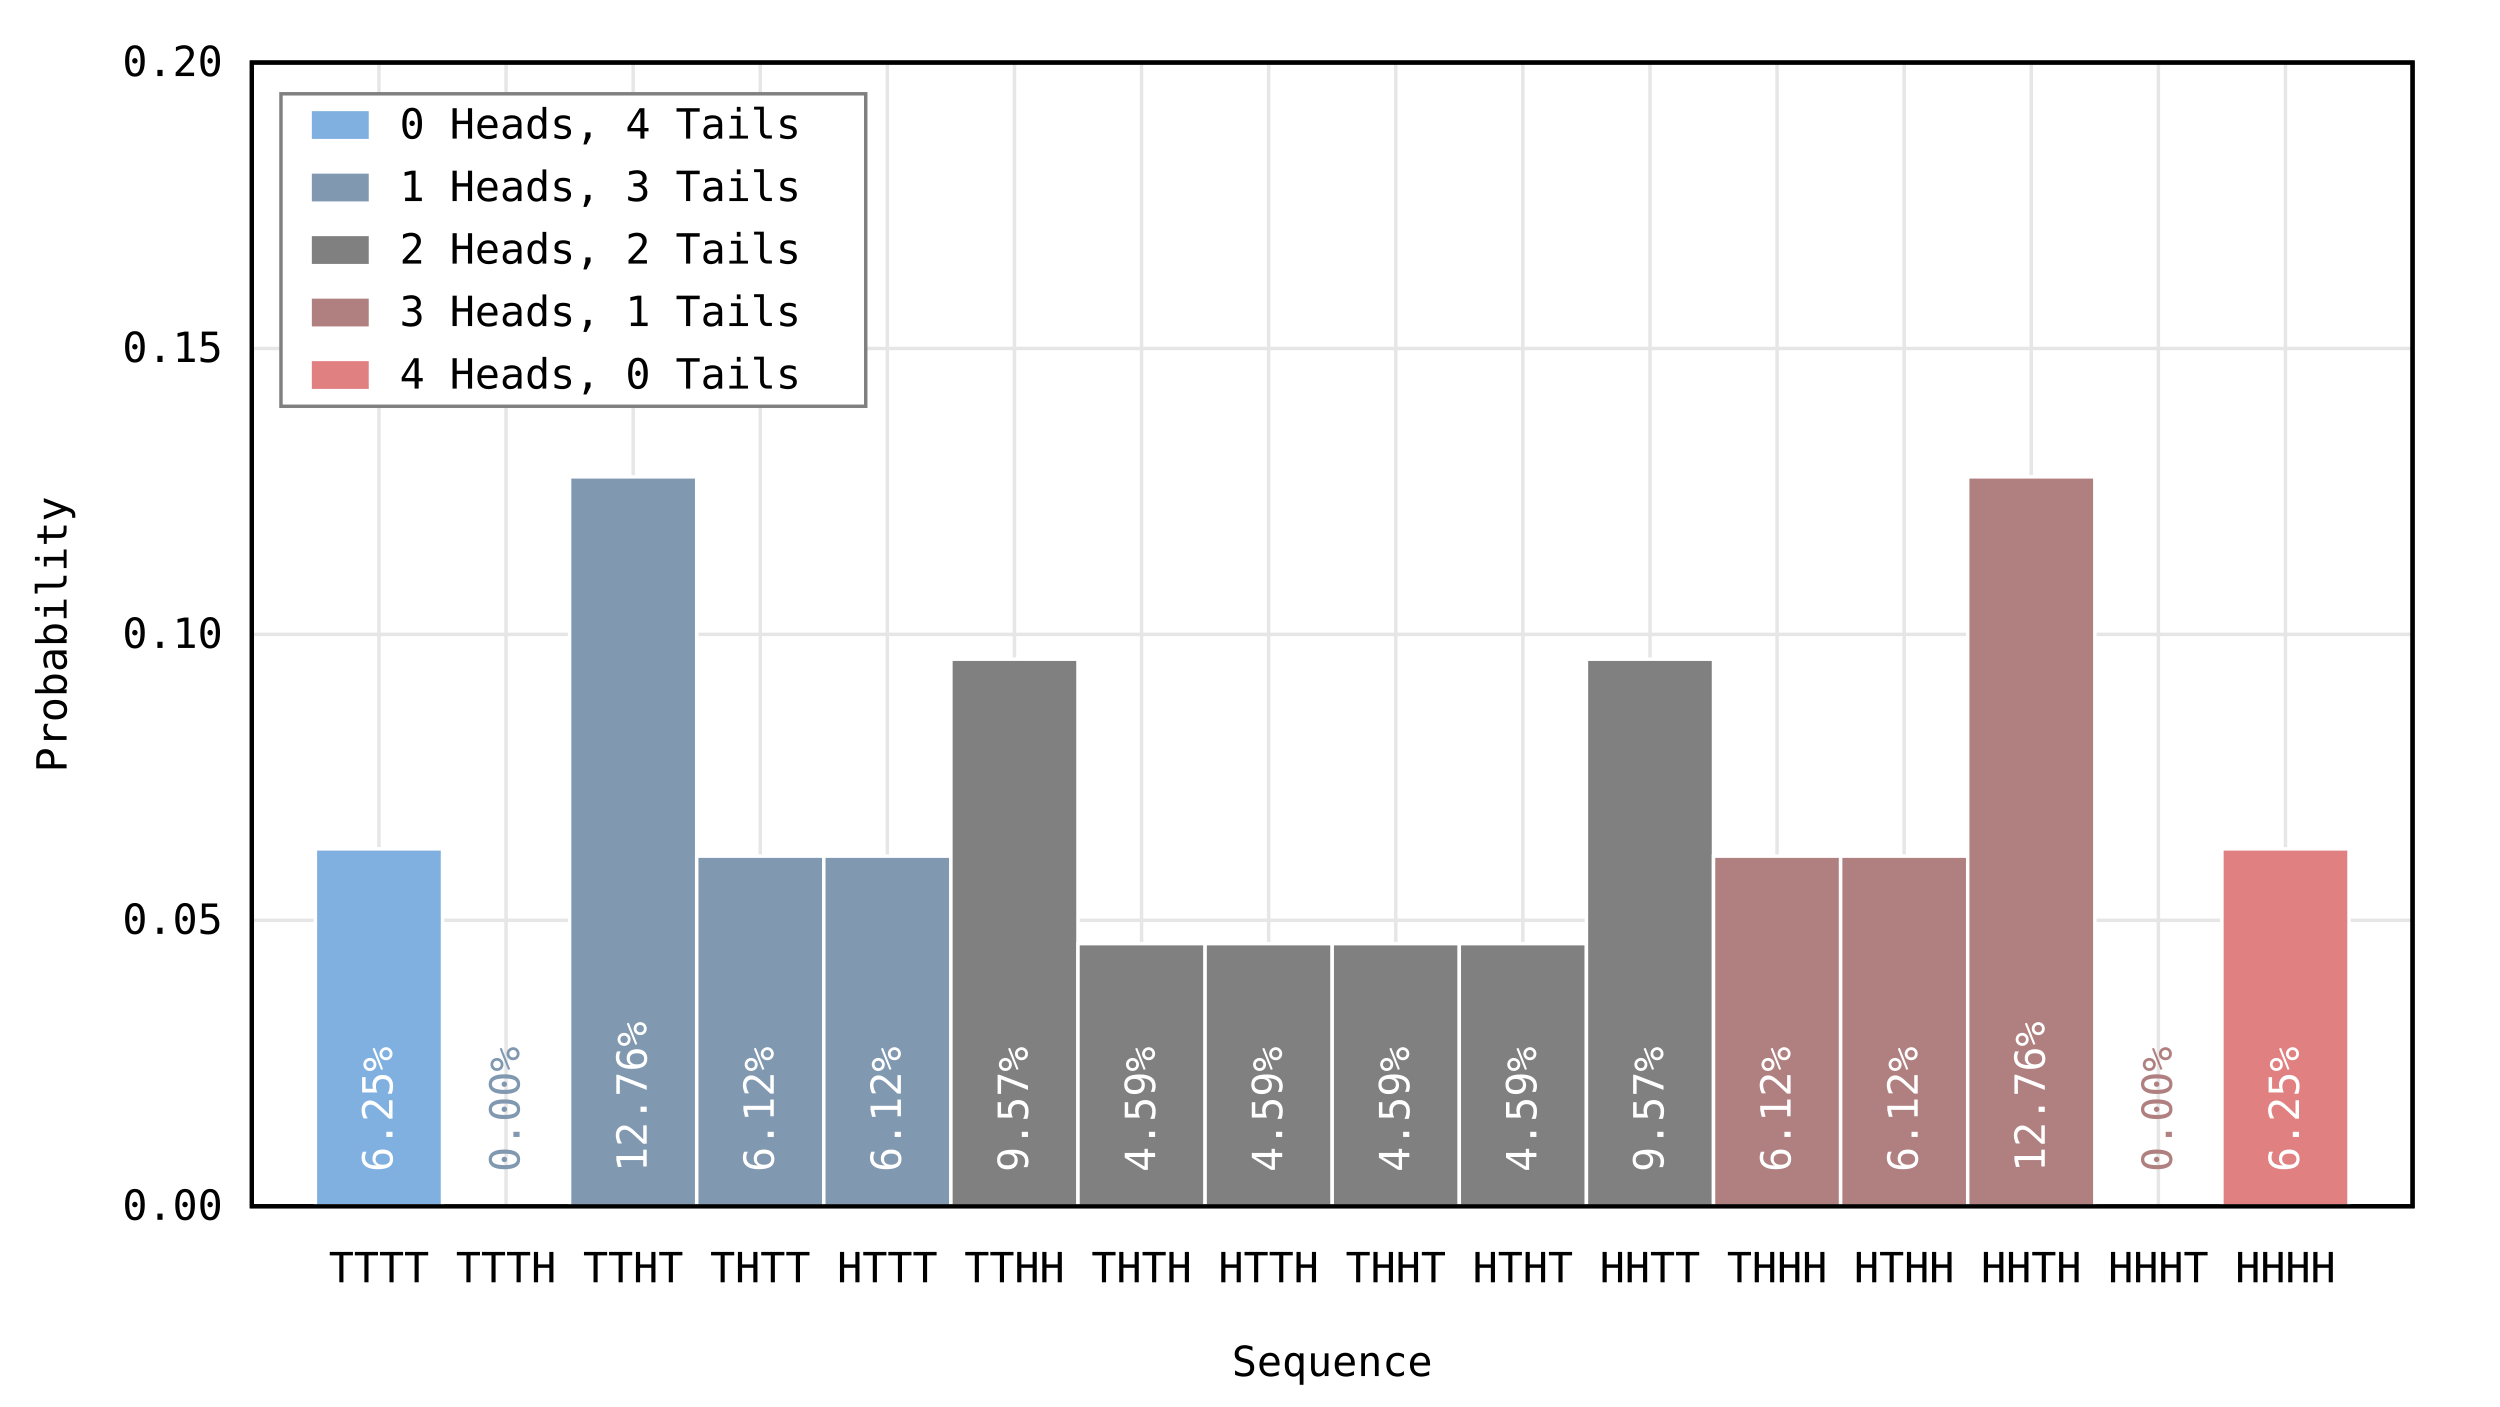
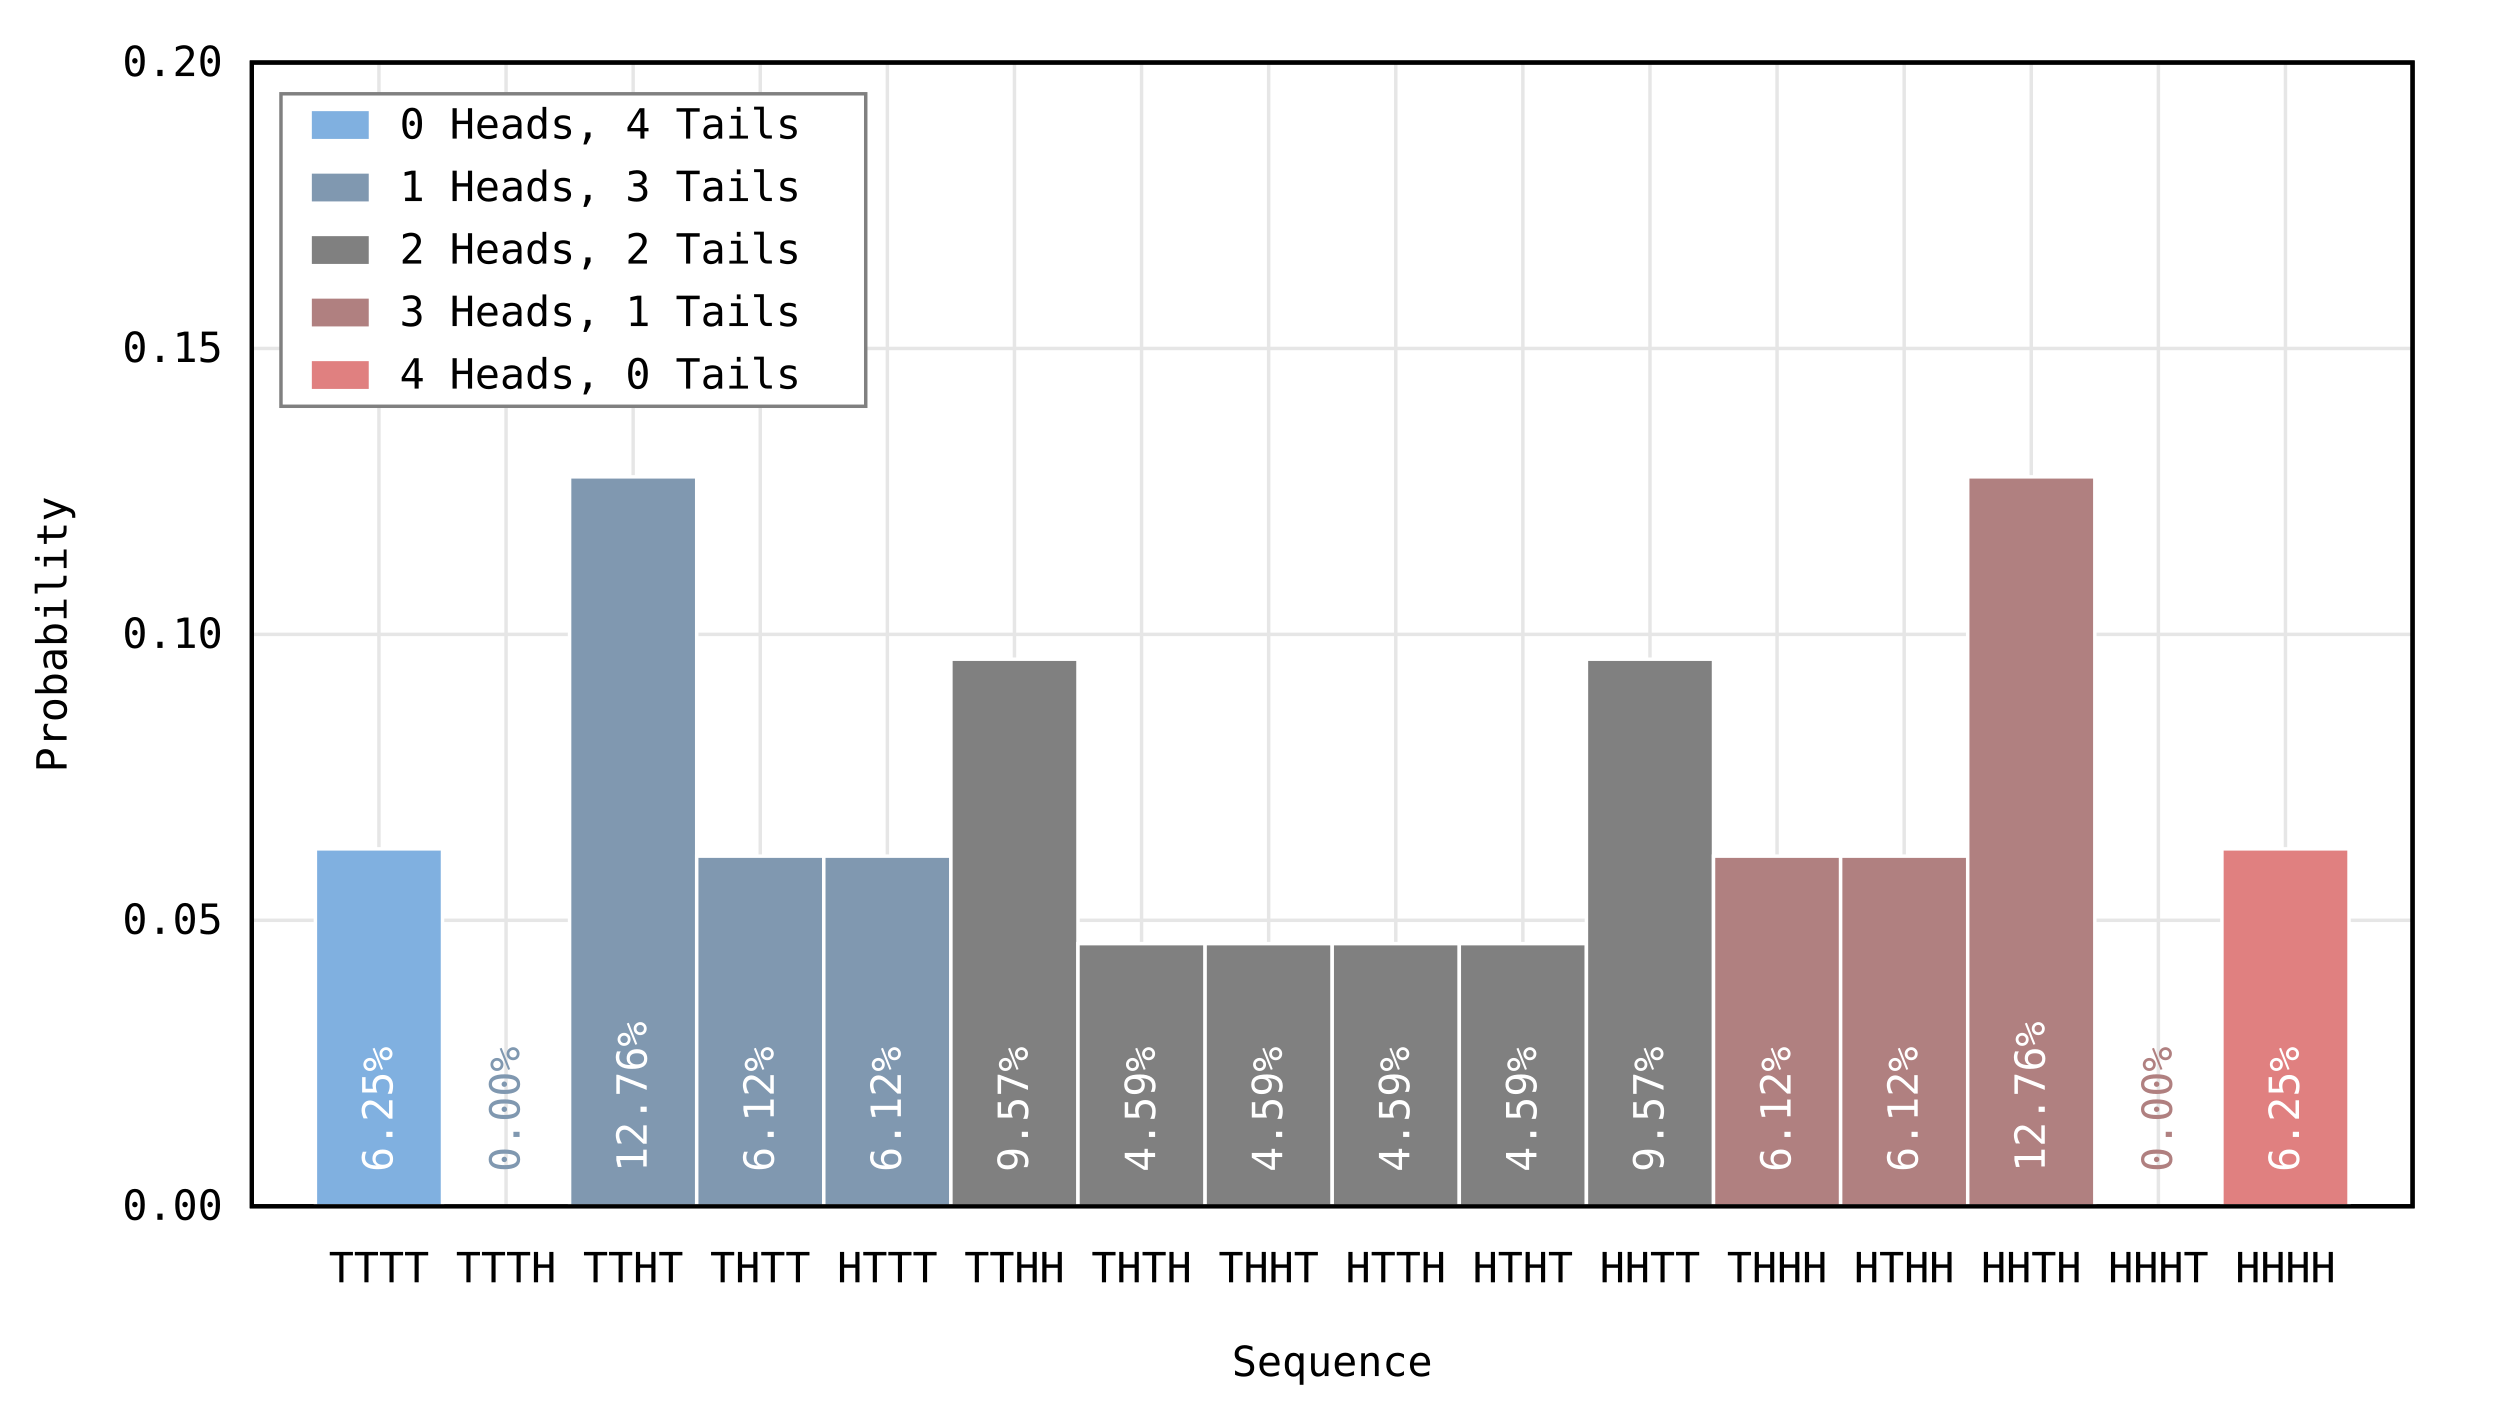
<svg xmlns="http://www.w3.org/2000/svg" xmlns:xlink="http://www.w3.org/1999/xlink" width="720" height="405" viewBox="0 0 720 405">
  <g id="gnuplot_canvas">
    <rect x="0" y="0" width="720" height="405" fill="none" />
    <defs>
      <circle id="gpDot" r="0.5" stroke-width="0.5" stroke="currentColor" />
      <path id="gpPt0" stroke-width="0.222" stroke="currentColor" d="M-1,0 h2 M0,-1 v2" />
      <path id="gpPt1" stroke-width="0.222" stroke="currentColor" d="M-1,-1 L1,1 M1,-1 L-1,1" />
      <path id="gpPt2" stroke-width="0.222" stroke="currentColor" d="M-1,0 L1,0 M0,-1 L0,1 M-1,-1 L1,1 M-1,1 L1,-1" />
      <rect id="gpPt3" stroke-width="0.222" stroke="currentColor" x="-1" y="-1" width="2" height="2" />
      <rect id="gpPt4" stroke-width="0.222" stroke="currentColor" fill="currentColor" x="-1" y="-1" width="2" height="2" />
      <circle id="gpPt5" stroke-width="0.222" stroke="currentColor" cx="0" cy="0" r="1" />
      <use xlink:href="#gpPt5" id="gpPt6" fill="currentColor" stroke="none" />
      <path id="gpPt7" stroke-width="0.222" stroke="currentColor" d="M0,-1.33 L-1.33,0.67 L1.33,0.67 z" />
      <use xlink:href="#gpPt7" id="gpPt8" fill="currentColor" stroke="none" />
      <use xlink:href="#gpPt7" id="gpPt9" stroke="currentColor" transform="rotate(180)" />
      <use xlink:href="#gpPt9" id="gpPt10" fill="currentColor" stroke="none" />
      <use xlink:href="#gpPt3" id="gpPt11" stroke="currentColor" transform="rotate(45)" />
      <use xlink:href="#gpPt11" id="gpPt12" fill="currentColor" stroke="none" />
      <path id="gpPt13" stroke-width="0.222" stroke="currentColor" d="M0,1.330 L1.265,0.411 L0.782,-1.067 L-0.782,-1.076 L-1.265,0.411 z" />
      <use xlink:href="#gpPt13" id="gpPt14" fill="currentColor" stroke="none" />
      <filter id="textbox" filterUnits="objectBoundingBox" x="0" y="0" height="1" width="1">
        <feFlood flood-color="white" flood-opacity="1" result="bgnd" />
        <feComposite in="SourceGraphic" in2="bgnd" operator="atop" />
      </filter>
      <filter id="greybox" filterUnits="objectBoundingBox" x="0" y="0" height="1" width="1">
        <feFlood flood-color="lightgrey" flood-opacity="1" result="grey" />
        <feComposite in="SourceGraphic" in2="grey" operator="atop" />
      </filter>
    </defs>
    <g fill="none" color="white" stroke="currentColor" stroke-width="1.00" stroke-linecap="butt" stroke-linejoin="miter">
</g>
    <g fill="none" color="white" stroke="currentColor" stroke-width="1.20" stroke-linecap="butt" stroke-linejoin="miter">
</g>
    <g fill="none" color="black" stroke="currentColor" stroke-width="1.20" stroke-linecap="butt" stroke-linejoin="miter">
</g>
    <g fill="none" color="black" stroke="black" stroke-width="1.00" stroke-linecap="butt" stroke-linejoin="miter">
</g>
    <g fill="none" color="black" stroke="currentColor" stroke-width="1.00" stroke-linecap="butt" stroke-linejoin="miter">
      <path stroke="rgb(230, 230, 230)" class="gridline" d="M72.53,347.40 L694.82,347.40  " />
    </g>
    <g fill="none" color="black" stroke="rgb(230, 230, 230)" stroke-width="1.20" stroke-linecap="butt" stroke-linejoin="miter">
</g>
    <g fill="none" color="black" stroke="currentColor" stroke-width="1.20" stroke-linecap="butt" stroke-linejoin="miter">
      <path stroke="black" d="M72.53,347.40 M694.82,347.40  " />
      <g transform="translate(64.14,351.30)" stroke="none" fill="black" font-family="Consolas, Menlo, monospace" font-size="12.00" text-anchor="end">
        <text>
          <tspan font-family="Consolas, Menlo, monospace">0.00</tspan>
        </text>
      </g>
    </g>
    <g fill="none" color="black" stroke="currentColor" stroke-width="1.20" stroke-linecap="butt" stroke-linejoin="miter">
</g>
    <g fill="none" color="black" stroke="black" stroke-width="1.00" stroke-linecap="butt" stroke-linejoin="miter">
</g>
    <g fill="none" color="black" stroke="currentColor" stroke-width="1.00" stroke-linecap="butt" stroke-linejoin="miter">
      <path stroke="rgb(230, 230, 230)" class="gridline" d="M72.53,265.05 L694.82,265.05  " />
    </g>
    <g fill="none" color="black" stroke="rgb(230, 230, 230)" stroke-width="1.20" stroke-linecap="butt" stroke-linejoin="miter">
</g>
    <g fill="none" color="black" stroke="currentColor" stroke-width="1.20" stroke-linecap="butt" stroke-linejoin="miter">
      <path stroke="black" d="M72.53,265.05 M694.82,265.05  " />
      <g transform="translate(64.14,268.95)" stroke="none" fill="black" font-family="Consolas, Menlo, monospace" font-size="12.00" text-anchor="end">
        <text>
          <tspan font-family="Consolas, Menlo, monospace">0.05</tspan>
        </text>
      </g>
    </g>
    <g fill="none" color="black" stroke="currentColor" stroke-width="1.20" stroke-linecap="butt" stroke-linejoin="miter">
</g>
    <g fill="none" color="black" stroke="black" stroke-width="1.00" stroke-linecap="butt" stroke-linejoin="miter">
</g>
    <g fill="none" color="black" stroke="currentColor" stroke-width="1.00" stroke-linecap="butt" stroke-linejoin="miter">
      <path stroke="rgb(230, 230, 230)" class="gridline" d="M72.53,182.70 L694.82,182.70  " />
    </g>
    <g fill="none" color="black" stroke="rgb(230, 230, 230)" stroke-width="1.20" stroke-linecap="butt" stroke-linejoin="miter">
</g>
    <g fill="none" color="black" stroke="currentColor" stroke-width="1.20" stroke-linecap="butt" stroke-linejoin="miter">
      <path stroke="black" d="M72.53,182.70 M694.82,182.70  " />
      <g transform="translate(64.14,186.60)" stroke="none" fill="black" font-family="Consolas, Menlo, monospace" font-size="12.00" text-anchor="end">
        <text>
          <tspan font-family="Consolas, Menlo, monospace">0.10</tspan>
        </text>
      </g>
    </g>
    <g fill="none" color="black" stroke="currentColor" stroke-width="1.20" stroke-linecap="butt" stroke-linejoin="miter">
</g>
    <g fill="none" color="black" stroke="black" stroke-width="1.00" stroke-linecap="butt" stroke-linejoin="miter">
</g>
    <g fill="none" color="black" stroke="currentColor" stroke-width="1.00" stroke-linecap="butt" stroke-linejoin="miter">
      <path stroke="rgb(230, 230, 230)" class="gridline" d="M72.53,100.36 L80.92,100.36 M249.33,100.36 L694.82,100.36  " />
    </g>
    <g fill="none" color="black" stroke="rgb(230, 230, 230)" stroke-width="1.20" stroke-linecap="butt" stroke-linejoin="miter">
</g>
    <g fill="none" color="black" stroke="currentColor" stroke-width="1.20" stroke-linecap="butt" stroke-linejoin="miter">
      <path stroke="black" d="M72.53,100.36 M694.82,100.36  " />
      <g transform="translate(64.14,104.26)" stroke="none" fill="black" font-family="Consolas, Menlo, monospace" font-size="12.00" text-anchor="end">
        <text>
          <tspan font-family="Consolas, Menlo, monospace">0.15</tspan>
        </text>
      </g>
    </g>
    <g fill="none" color="black" stroke="currentColor" stroke-width="1.20" stroke-linecap="butt" stroke-linejoin="miter">
</g>
    <g fill="none" color="black" stroke="black" stroke-width="1.00" stroke-linecap="butt" stroke-linejoin="miter">
</g>
    <g fill="none" color="black" stroke="currentColor" stroke-width="1.00" stroke-linecap="butt" stroke-linejoin="miter">
      <path stroke="rgb(230, 230, 230)" class="gridline" d="M72.53,18.01 L694.82,18.01  " />
    </g>
    <g fill="none" color="black" stroke="rgb(230, 230, 230)" stroke-width="1.20" stroke-linecap="butt" stroke-linejoin="miter">
</g>
    <g fill="none" color="black" stroke="currentColor" stroke-width="1.20" stroke-linecap="butt" stroke-linejoin="miter">
      <path stroke="black" d="M72.53,18.01 M694.82,18.01  " />
      <g transform="translate(64.14,21.91)" stroke="none" fill="black" font-family="Consolas, Menlo, monospace" font-size="12.00" text-anchor="end">
        <text>
          <tspan font-family="Consolas, Menlo, monospace">0.20</tspan>
        </text>
      </g>
    </g>
    <g fill="none" color="black" stroke="currentColor" stroke-width="1.20" stroke-linecap="butt" stroke-linejoin="miter">
</g>
    <g fill="none" color="black" stroke="black" stroke-width="1.00" stroke-linecap="butt" stroke-linejoin="miter">
</g>
    <g fill="none" color="black" stroke="currentColor" stroke-width="1.00" stroke-linecap="butt" stroke-linejoin="miter">
      <path stroke="rgb(230, 230, 230)" class="gridline" d="M109.14,347.40 L109.14,117.01 M109.14,27.01 L109.14,18.01  " />
    </g>
    <g fill="none" color="black" stroke="rgb(230, 230, 230)" stroke-width="1.20" stroke-linecap="butt" stroke-linejoin="miter">
</g>
    <g fill="none" color="black" stroke="currentColor" stroke-width="1.20" stroke-linecap="butt" stroke-linejoin="miter">
      <path stroke="black" d="M109.14,347.40 M109.14,18.01  " />
      <g transform="translate(109.14,369.30)" stroke="none" fill="black" font-family="Consolas, Menlo, monospace" font-size="12.00" text-anchor="middle">
        <text>
          <tspan font-family="Consolas, Menlo, monospace">TTTT</tspan>
        </text>
      </g>
    </g>
    <g fill="none" color="black" stroke="currentColor" stroke-width="1.20" stroke-linecap="butt" stroke-linejoin="miter">
</g>
    <g fill="none" color="black" stroke="black" stroke-width="1.00" stroke-linecap="butt" stroke-linejoin="miter">
</g>
    <g fill="none" color="black" stroke="currentColor" stroke-width="1.00" stroke-linecap="butt" stroke-linejoin="miter">
      <path stroke="rgb(230, 230, 230)" class="gridline" d="M145.74,347.40 L145.74,117.01 M145.74,27.01 L145.74,18.01  " />
    </g>
    <g fill="none" color="black" stroke="rgb(230, 230, 230)" stroke-width="1.20" stroke-linecap="butt" stroke-linejoin="miter">
</g>
    <g fill="none" color="black" stroke="currentColor" stroke-width="1.20" stroke-linecap="butt" stroke-linejoin="miter">
      <path stroke="black" d="M145.74,347.40 M145.74,18.01  " />
      <g transform="translate(145.74,369.30)" stroke="none" fill="black" font-family="Consolas, Menlo, monospace" font-size="12.00" text-anchor="middle">
        <text>
          <tspan font-family="Consolas, Menlo, monospace">TTTH</tspan>
        </text>
      </g>
    </g>
    <g fill="none" color="black" stroke="currentColor" stroke-width="1.20" stroke-linecap="butt" stroke-linejoin="miter">
</g>
    <g fill="none" color="black" stroke="black" stroke-width="1.00" stroke-linecap="butt" stroke-linejoin="miter">
</g>
    <g fill="none" color="black" stroke="currentColor" stroke-width="1.00" stroke-linecap="butt" stroke-linejoin="miter">
      <path stroke="rgb(230, 230, 230)" class="gridline" d="M182.35,347.40 L182.35,117.01 M182.35,27.01 L182.35,18.01  " />
    </g>
    <g fill="none" color="black" stroke="rgb(230, 230, 230)" stroke-width="1.20" stroke-linecap="butt" stroke-linejoin="miter">
</g>
    <g fill="none" color="black" stroke="currentColor" stroke-width="1.20" stroke-linecap="butt" stroke-linejoin="miter">
      <path stroke="black" d="M182.35,347.40 M182.35,18.01  " />
      <g transform="translate(182.35,369.30)" stroke="none" fill="black" font-family="Consolas, Menlo, monospace" font-size="12.00" text-anchor="middle">
        <text>
          <tspan font-family="Consolas, Menlo, monospace">TTHT</tspan>
        </text>
      </g>
    </g>
    <g fill="none" color="black" stroke="currentColor" stroke-width="1.20" stroke-linecap="butt" stroke-linejoin="miter">
</g>
    <g fill="none" color="black" stroke="black" stroke-width="1.00" stroke-linecap="butt" stroke-linejoin="miter">
</g>
    <g fill="none" color="black" stroke="currentColor" stroke-width="1.00" stroke-linecap="butt" stroke-linejoin="miter">
      <path stroke="rgb(230, 230, 230)" class="gridline" d="M218.95,347.40 L218.95,117.01 M218.95,27.01 L218.95,18.01  " />
    </g>
    <g fill="none" color="black" stroke="rgb(230, 230, 230)" stroke-width="1.20" stroke-linecap="butt" stroke-linejoin="miter">
</g>
    <g fill="none" color="black" stroke="currentColor" stroke-width="1.20" stroke-linecap="butt" stroke-linejoin="miter">
      <path stroke="black" d="M218.95,347.40 M218.95,18.01  " />
      <g transform="translate(218.95,369.30)" stroke="none" fill="black" font-family="Consolas, Menlo, monospace" font-size="12.00" text-anchor="middle">
        <text>
          <tspan font-family="Consolas, Menlo, monospace">THTT</tspan>
        </text>
      </g>
    </g>
    <g fill="none" color="black" stroke="currentColor" stroke-width="1.20" stroke-linecap="butt" stroke-linejoin="miter">
</g>
    <g fill="none" color="black" stroke="black" stroke-width="1.00" stroke-linecap="butt" stroke-linejoin="miter">
</g>
    <g fill="none" color="black" stroke="currentColor" stroke-width="1.00" stroke-linecap="butt" stroke-linejoin="miter">
      <path stroke="rgb(230, 230, 230)" class="gridline" d="M255.56,347.40 L255.56,18.01  " />
    </g>
    <g fill="none" color="black" stroke="rgb(230, 230, 230)" stroke-width="1.20" stroke-linecap="butt" stroke-linejoin="miter">
</g>
    <g fill="none" color="black" stroke="currentColor" stroke-width="1.20" stroke-linecap="butt" stroke-linejoin="miter">
      <path stroke="black" d="M255.56,347.40 M255.56,18.01  " />
      <g transform="translate(255.56,369.30)" stroke="none" fill="black" font-family="Consolas, Menlo, monospace" font-size="12.00" text-anchor="middle">
        <text>
          <tspan font-family="Consolas, Menlo, monospace">HTTT</tspan>
        </text>
      </g>
    </g>
    <g fill="none" color="black" stroke="currentColor" stroke-width="1.20" stroke-linecap="butt" stroke-linejoin="miter">
</g>
    <g fill="none" color="black" stroke="black" stroke-width="1.00" stroke-linecap="butt" stroke-linejoin="miter">
</g>
    <g fill="none" color="black" stroke="currentColor" stroke-width="1.00" stroke-linecap="butt" stroke-linejoin="miter">
      <path stroke="rgb(230, 230, 230)" class="gridline" d="M292.16,347.40 L292.16,18.01  " />
    </g>
    <g fill="none" color="black" stroke="rgb(230, 230, 230)" stroke-width="1.20" stroke-linecap="butt" stroke-linejoin="miter">
</g>
    <g fill="none" color="black" stroke="currentColor" stroke-width="1.20" stroke-linecap="butt" stroke-linejoin="miter">
      <path stroke="black" d="M292.16,347.40 M292.16,18.01  " />
      <g transform="translate(292.16,369.30)" stroke="none" fill="black" font-family="Consolas, Menlo, monospace" font-size="12.00" text-anchor="middle">
        <text>
          <tspan font-family="Consolas, Menlo, monospace">TTHH</tspan>
        </text>
      </g>
    </g>
    <g fill="none" color="black" stroke="currentColor" stroke-width="1.20" stroke-linecap="butt" stroke-linejoin="miter">
</g>
    <g fill="none" color="black" stroke="black" stroke-width="1.00" stroke-linecap="butt" stroke-linejoin="miter">
</g>
    <g fill="none" color="black" stroke="currentColor" stroke-width="1.00" stroke-linecap="butt" stroke-linejoin="miter">
      <path stroke="rgb(230, 230, 230)" class="gridline" d="M328.77,347.40 L328.77,18.01  " />
    </g>
    <g fill="none" color="black" stroke="rgb(230, 230, 230)" stroke-width="1.20" stroke-linecap="butt" stroke-linejoin="miter">
</g>
    <g fill="none" color="black" stroke="currentColor" stroke-width="1.20" stroke-linecap="butt" stroke-linejoin="miter">
      <path stroke="black" d="M328.77,347.40 M328.77,18.01  " />
      <g transform="translate(328.77,369.30)" stroke="none" fill="black" font-family="Consolas, Menlo, monospace" font-size="12.00" text-anchor="middle">
        <text>
          <tspan font-family="Consolas, Menlo, monospace">THTH</tspan>
        </text>
      </g>
    </g>
    <g fill="none" color="black" stroke="currentColor" stroke-width="1.20" stroke-linecap="butt" stroke-linejoin="miter">
</g>
    <g fill="none" color="black" stroke="black" stroke-width="1.00" stroke-linecap="butt" stroke-linejoin="miter">
</g>
    <g fill="none" color="black" stroke="currentColor" stroke-width="1.00" stroke-linecap="butt" stroke-linejoin="miter">
      <path stroke="rgb(230, 230, 230)" class="gridline" d="M365.37,347.40 L365.37,18.01  " />
    </g>
    <g fill="none" color="black" stroke="rgb(230, 230, 230)" stroke-width="1.20" stroke-linecap="butt" stroke-linejoin="miter">
</g>
    <g fill="none" color="black" stroke="currentColor" stroke-width="1.20" stroke-linecap="butt" stroke-linejoin="miter">
      <path stroke="black" d="M365.37,347.40 M365.37,18.01  " />
      <g transform="translate(365.37,369.30)" stroke="none" fill="black" font-family="Consolas, Menlo, monospace" font-size="12.00" text-anchor="middle">
        <text>
-           <tspan font-family="Consolas, Menlo, monospace">HTTH</tspan>
+           <tspan font-family="Consolas, Menlo, monospace">THHT</tspan>
        </text>
      </g>
    </g>
    <g fill="none" color="black" stroke="currentColor" stroke-width="1.20" stroke-linecap="butt" stroke-linejoin="miter">
</g>
    <g fill="none" color="black" stroke="black" stroke-width="1.00" stroke-linecap="butt" stroke-linejoin="miter">
</g>
    <g fill="none" color="black" stroke="currentColor" stroke-width="1.00" stroke-linecap="butt" stroke-linejoin="miter">
      <path stroke="rgb(230, 230, 230)" class="gridline" d="M401.98,347.40 L401.98,18.01  " />
    </g>
    <g fill="none" color="black" stroke="rgb(230, 230, 230)" stroke-width="1.20" stroke-linecap="butt" stroke-linejoin="miter">
</g>
    <g fill="none" color="black" stroke="currentColor" stroke-width="1.20" stroke-linecap="butt" stroke-linejoin="miter">
      <path stroke="black" d="M401.98,347.40 M401.98,18.01  " />
      <g transform="translate(401.98,369.30)" stroke="none" fill="black" font-family="Consolas, Menlo, monospace" font-size="12.00" text-anchor="middle">
        <text>
-           <tspan font-family="Consolas, Menlo, monospace">THHT</tspan>
+           <tspan font-family="Consolas, Menlo, monospace">HTTH</tspan>
        </text>
      </g>
    </g>
    <g fill="none" color="black" stroke="currentColor" stroke-width="1.20" stroke-linecap="butt" stroke-linejoin="miter">
</g>
    <g fill="none" color="black" stroke="black" stroke-width="1.00" stroke-linecap="butt" stroke-linejoin="miter">
</g>
    <g fill="none" color="black" stroke="currentColor" stroke-width="1.00" stroke-linecap="butt" stroke-linejoin="miter">
      <path stroke="rgb(230, 230, 230)" class="gridline" d="M438.58,347.40 L438.58,18.01  " />
    </g>
    <g fill="none" color="black" stroke="rgb(230, 230, 230)" stroke-width="1.20" stroke-linecap="butt" stroke-linejoin="miter">
</g>
    <g fill="none" color="black" stroke="currentColor" stroke-width="1.20" stroke-linecap="butt" stroke-linejoin="miter">
      <path stroke="black" d="M438.58,347.40 M438.58,18.01  " />
      <g transform="translate(438.58,369.30)" stroke="none" fill="black" font-family="Consolas, Menlo, monospace" font-size="12.00" text-anchor="middle">
        <text>
          <tspan font-family="Consolas, Menlo, monospace">HTHT</tspan>
        </text>
      </g>
    </g>
    <g fill="none" color="black" stroke="currentColor" stroke-width="1.20" stroke-linecap="butt" stroke-linejoin="miter">
</g>
    <g fill="none" color="black" stroke="black" stroke-width="1.00" stroke-linecap="butt" stroke-linejoin="miter">
</g>
    <g fill="none" color="black" stroke="currentColor" stroke-width="1.00" stroke-linecap="butt" stroke-linejoin="miter">
      <path stroke="rgb(230, 230, 230)" class="gridline" d="M475.19,347.40 L475.19,18.01  " />
    </g>
    <g fill="none" color="black" stroke="rgb(230, 230, 230)" stroke-width="1.20" stroke-linecap="butt" stroke-linejoin="miter">
</g>
    <g fill="none" color="black" stroke="currentColor" stroke-width="1.20" stroke-linecap="butt" stroke-linejoin="miter">
      <path stroke="black" d="M475.19,347.40 M475.19,18.01  " />
      <g transform="translate(475.19,369.30)" stroke="none" fill="black" font-family="Consolas, Menlo, monospace" font-size="12.00" text-anchor="middle">
        <text>
          <tspan font-family="Consolas, Menlo, monospace">HHTT</tspan>
        </text>
      </g>
    </g>
    <g fill="none" color="black" stroke="currentColor" stroke-width="1.20" stroke-linecap="butt" stroke-linejoin="miter">
</g>
    <g fill="none" color="black" stroke="black" stroke-width="1.00" stroke-linecap="butt" stroke-linejoin="miter">
</g>
    <g fill="none" color="black" stroke="currentColor" stroke-width="1.00" stroke-linecap="butt" stroke-linejoin="miter">
      <path stroke="rgb(230, 230, 230)" class="gridline" d="M511.79,347.40 L511.79,18.01  " />
    </g>
    <g fill="none" color="black" stroke="rgb(230, 230, 230)" stroke-width="1.20" stroke-linecap="butt" stroke-linejoin="miter">
</g>
    <g fill="none" color="black" stroke="currentColor" stroke-width="1.20" stroke-linecap="butt" stroke-linejoin="miter">
      <path stroke="black" d="M511.79,347.40 M511.79,18.01  " />
      <g transform="translate(511.79,369.30)" stroke="none" fill="black" font-family="Consolas, Menlo, monospace" font-size="12.00" text-anchor="middle">
        <text>
          <tspan font-family="Consolas, Menlo, monospace">THHH</tspan>
        </text>
      </g>
    </g>
    <g fill="none" color="black" stroke="currentColor" stroke-width="1.20" stroke-linecap="butt" stroke-linejoin="miter">
</g>
    <g fill="none" color="black" stroke="black" stroke-width="1.00" stroke-linecap="butt" stroke-linejoin="miter">
</g>
    <g fill="none" color="black" stroke="currentColor" stroke-width="1.00" stroke-linecap="butt" stroke-linejoin="miter">
      <path stroke="rgb(230, 230, 230)" class="gridline" d="M548.40,347.40 L548.40,18.01  " />
    </g>
    <g fill="none" color="black" stroke="rgb(230, 230, 230)" stroke-width="1.20" stroke-linecap="butt" stroke-linejoin="miter">
</g>
    <g fill="none" color="black" stroke="currentColor" stroke-width="1.20" stroke-linecap="butt" stroke-linejoin="miter">
      <path stroke="black" d="M548.40,347.40 M548.40,18.01  " />
      <g transform="translate(548.40,369.30)" stroke="none" fill="black" font-family="Consolas, Menlo, monospace" font-size="12.00" text-anchor="middle">
        <text>
          <tspan font-family="Consolas, Menlo, monospace">HTHH</tspan>
        </text>
      </g>
    </g>
    <g fill="none" color="black" stroke="currentColor" stroke-width="1.20" stroke-linecap="butt" stroke-linejoin="miter">
</g>
    <g fill="none" color="black" stroke="black" stroke-width="1.00" stroke-linecap="butt" stroke-linejoin="miter">
</g>
    <g fill="none" color="black" stroke="currentColor" stroke-width="1.00" stroke-linecap="butt" stroke-linejoin="miter">
      <path stroke="rgb(230, 230, 230)" class="gridline" d="M585.00,347.40 L585.00,18.01  " />
    </g>
    <g fill="none" color="black" stroke="rgb(230, 230, 230)" stroke-width="1.20" stroke-linecap="butt" stroke-linejoin="miter">
</g>
    <g fill="none" color="black" stroke="currentColor" stroke-width="1.20" stroke-linecap="butt" stroke-linejoin="miter">
      <path stroke="black" d="M585.00,347.40 M585.00,18.01  " />
      <g transform="translate(585.00,369.30)" stroke="none" fill="black" font-family="Consolas, Menlo, monospace" font-size="12.00" text-anchor="middle">
        <text>
          <tspan font-family="Consolas, Menlo, monospace">HHTH</tspan>
        </text>
      </g>
    </g>
    <g fill="none" color="black" stroke="currentColor" stroke-width="1.20" stroke-linecap="butt" stroke-linejoin="miter">
</g>
    <g fill="none" color="black" stroke="black" stroke-width="1.00" stroke-linecap="butt" stroke-linejoin="miter">
</g>
    <g fill="none" color="black" stroke="currentColor" stroke-width="1.00" stroke-linecap="butt" stroke-linejoin="miter">
      <path stroke="rgb(230, 230, 230)" class="gridline" d="M621.61,347.40 L621.61,18.01  " />
    </g>
    <g fill="none" color="black" stroke="rgb(230, 230, 230)" stroke-width="1.20" stroke-linecap="butt" stroke-linejoin="miter">
</g>
    <g fill="none" color="black" stroke="currentColor" stroke-width="1.20" stroke-linecap="butt" stroke-linejoin="miter">
      <path stroke="black" d="M621.61,347.40 M621.61,18.01  " />
      <g transform="translate(621.61,369.30)" stroke="none" fill="black" font-family="Consolas, Menlo, monospace" font-size="12.00" text-anchor="middle">
        <text>
          <tspan font-family="Consolas, Menlo, monospace">HHHT</tspan>
        </text>
      </g>
    </g>
    <g fill="none" color="black" stroke="currentColor" stroke-width="1.20" stroke-linecap="butt" stroke-linejoin="miter">
</g>
    <g fill="none" color="black" stroke="black" stroke-width="1.00" stroke-linecap="butt" stroke-linejoin="miter">
</g>
    <g fill="none" color="black" stroke="currentColor" stroke-width="1.00" stroke-linecap="butt" stroke-linejoin="miter">
      <path stroke="rgb(230, 230, 230)" class="gridline" d="M658.21,347.40 L658.21,18.01  " />
    </g>
    <g fill="none" color="black" stroke="rgb(230, 230, 230)" stroke-width="1.20" stroke-linecap="butt" stroke-linejoin="miter">
</g>
    <g fill="none" color="black" stroke="currentColor" stroke-width="1.20" stroke-linecap="butt" stroke-linejoin="miter">
      <path stroke="black" d="M658.21,347.40 M658.21,18.01  " />
      <g transform="translate(658.21,369.30)" stroke="none" fill="black" font-family="Consolas, Menlo, monospace" font-size="12.00" text-anchor="middle">
        <text>
          <tspan font-family="Consolas, Menlo, monospace">HHHH</tspan>
        </text>
      </g>
    </g>
    <g fill="none" color="black" stroke="currentColor" stroke-width="1.20" stroke-linecap="butt" stroke-linejoin="miter">
</g>
    <g fill="none" color="black" stroke="currentColor" stroke-width="1.20" stroke-linecap="butt" stroke-linejoin="miter">
      <path stroke="black" d="M72.53,18.01 L72.53,347.40 L694.82,347.40 L694.82,18.01 L72.53,18.01 Z  " />
    </g>
    <g fill="none" color="black" stroke="currentColor" stroke-width="1.20" stroke-linecap="butt" stroke-linejoin="miter">
      <g transform="translate(19.18,182.71) rotate(270)" stroke="none" fill="black" font-family="Consolas, Menlo, monospace" font-size="12.00" text-anchor="middle">
        <text>
          <tspan font-family="Consolas, Menlo, monospace">Probability</tspan>
        </text>
      </g>
    </g>
    <g fill="none" color="black" stroke="currentColor" stroke-width="1.20" stroke-linecap="butt" stroke-linejoin="miter">
      <g transform="translate(383.67,396.30)" stroke="none" fill="black" font-family="Consolas, Menlo, monospace" font-size="12.00" text-anchor="middle">
        <text>
          <tspan font-family="Consolas, Menlo, monospace">Sequence</tspan>
        </text>
      </g>
    </g>
    <g fill="none" color="black" stroke="currentColor" stroke-width="1.20" stroke-linecap="butt" stroke-linejoin="miter">
</g>
    <g fill="none" color="black" stroke="currentColor" stroke-width="1.00" stroke-linecap="butt" stroke-linejoin="miter">
</g>
    <g fill="none" color="black" stroke="currentColor" stroke-width="1.00" stroke-linecap="butt" stroke-linejoin="miter">
      <path stroke="rgb(128, 128, 128)" d="M80.92,117.01 L80.92,27.01 L249.33,27.01 L249.33,117.01 L80.92,117.01 Z  " />
    </g>
    <g id="gnuplot_plot_1">
      <g fill="none" color="black" stroke="currentColor" stroke-width="1.00" stroke-linecap="butt" stroke-linejoin="miter">
        <g transform="translate(115.09,39.91)" stroke="none" fill="black" font-family="Consolas, Menlo, monospace" font-size="12.00" text-anchor="start">
          <text>
            <tspan font-family="Consolas, Menlo, monospace">0 Heads, 4 Tails</tspan>
          </text>
        </g>
      </g>
      <g fill="none" color="black" stroke="currentColor" stroke-width="1.00" stroke-linecap="butt" stroke-linejoin="miter">
        <g stroke="none" shape-rendering="crispEdges">
          <polygon fill="rgb(128, 176, 224)" points="89.31,40.51 106.70,40.51 106.70,31.51 89.31,31.51 " />
        </g>
        <path stroke="rgb(255, 255, 255)" d="M89.31,40.51 L106.70,40.51 L106.70,31.51 L89.31,31.51 L89.31,40.51 Z  " />
      </g>
      <g fill="none" color="black" stroke="currentColor" stroke-width="1.00" stroke-linecap="butt" stroke-linejoin="miter">
        <g stroke="none" shape-rendering="crispEdges">
          <polygon fill="rgb(128, 176, 224)" points="90.83,347.40 127.45,347.40 127.45,244.46 90.83,244.46 " />
        </g>
        <path stroke="rgb(255, 255, 255)" d="M90.83,347.40 L90.83,244.47 L127.44,244.47 L127.44,347.40 L90.83,347.40 Z  " />
      </g>
      <g fill="none" color="black" stroke="currentColor" stroke-width="1.00" stroke-linecap="butt" stroke-linejoin="miter">
</g>
    </g>
    <g id="gnuplot_plot_2">
      <g fill="none" color="black" stroke="currentColor" stroke-width="1.00" stroke-linecap="butt" stroke-linejoin="miter">
        <g transform="translate(115.09,57.91)" stroke="none" fill="black" font-family="Consolas, Menlo, monospace" font-size="12.00" text-anchor="start">
          <text>
            <tspan font-family="Consolas, Menlo, monospace">1 Heads, 3 Tails</tspan>
          </text>
        </g>
      </g>
      <g fill="none" color="black" stroke="currentColor" stroke-width="1.00" stroke-linecap="butt" stroke-linejoin="miter">
        <g stroke="none" shape-rendering="crispEdges">
          <polygon fill="rgb(128, 152, 176)" points="89.31,58.51 106.70,58.51 106.70,49.51 89.31,49.51 " />
        </g>
        <path stroke="rgb(255, 255, 255)" d="M89.31,58.51 L106.70,58.51 L106.70,49.51 L89.31,49.51 L89.31,58.51 Z  " />
      </g>
      <g fill="none" color="black" stroke="currentColor" stroke-width="1.00" stroke-linecap="butt" stroke-linejoin="miter">
        <g stroke="none" shape-rendering="crispEdges">
          <polygon fill="rgb(128, 152, 176)" points="127.44,347.40 164.05,347.40 164.05,347.39 127.44,347.39 " />
        </g>
        <path stroke="rgb(255, 255, 255)" d="M127.44,347.40 L164.04,347.40 L127.44,347.40 Z  " />
      </g>
      <g fill="none" color="black" stroke="currentColor" stroke-width="1.00" stroke-linecap="butt" stroke-linejoin="miter">
        <g stroke="none" shape-rendering="crispEdges">
          <polygon fill="rgb(128, 152, 176)" points="164.04,347.40 200.66,347.40 200.66,137.32 164.04,137.32 " />
        </g>
        <path stroke="rgb(255, 255, 255)" d="M164.04,347.40 L164.04,137.33 L200.65,137.33 L200.65,347.40 L164.04,347.40 Z  " />
      </g>
      <g fill="none" color="black" stroke="currentColor" stroke-width="1.00" stroke-linecap="butt" stroke-linejoin="miter">
        <g stroke="none" shape-rendering="crispEdges">
          <polygon fill="rgb(128, 152, 176)" points="200.65,347.40 237.26,347.40 237.26,246.56 200.65,246.56 " />
        </g>
        <path stroke="rgb(255, 255, 255)" d="M200.65,347.40 L200.65,246.57 L237.25,246.57 L237.25,347.40 L200.65,347.40 Z  " />
      </g>
      <g fill="none" color="black" stroke="currentColor" stroke-width="1.00" stroke-linecap="butt" stroke-linejoin="miter">
        <g stroke="none" shape-rendering="crispEdges">
          <polygon fill="rgb(128, 152, 176)" points="237.25,347.40 273.87,347.40 273.87,246.56 237.25,246.56 " />
        </g>
        <path stroke="rgb(255, 255, 255)" d="M237.25,347.40 L237.25,246.57 L273.86,246.57 L273.86,347.40 L237.25,347.40 Z  " />
      </g>
      <g fill="none" color="black" stroke="currentColor" stroke-width="1.00" stroke-linecap="butt" stroke-linejoin="miter">
</g>
    </g>
    <g id="gnuplot_plot_3">
      <g fill="none" color="black" stroke="currentColor" stroke-width="1.00" stroke-linecap="butt" stroke-linejoin="miter">
        <g transform="translate(115.09,75.91)" stroke="none" fill="black" font-family="Consolas, Menlo, monospace" font-size="12.00" text-anchor="start">
          <text>
            <tspan font-family="Consolas, Menlo, monospace">2 Heads, 2 Tails</tspan>
          </text>
        </g>
      </g>
      <g fill="none" color="black" stroke="currentColor" stroke-width="1.00" stroke-linecap="butt" stroke-linejoin="miter">
        <g stroke="none" shape-rendering="crispEdges">
          <polygon fill="rgb(128, 128, 128)" points="89.31,76.51 106.70,76.51 106.70,67.51 89.31,67.51 " />
        </g>
        <path stroke="rgb(255, 255, 255)" d="M89.31,76.51 L106.70,76.51 L106.70,67.51 L89.31,67.51 L89.31,76.51 Z  " />
      </g>
      <g fill="none" color="black" stroke="currentColor" stroke-width="1.00" stroke-linecap="butt" stroke-linejoin="miter">
        <g stroke="none" shape-rendering="crispEdges">
          <polygon fill="rgb(128, 128, 128)" points="273.86,347.40 310.47,347.40 310.47,189.84 273.86,189.84 " />
        </g>
        <path stroke="rgb(255, 255, 255)" d="M273.86,347.40 L273.86,189.85 L310.46,189.85 L310.46,347.40 L273.86,347.40 Z  " />
      </g>
      <g fill="none" color="black" stroke="currentColor" stroke-width="1.00" stroke-linecap="butt" stroke-linejoin="miter">
        <g stroke="none" shape-rendering="crispEdges">
          <polygon fill="rgb(128, 128, 128)" points="310.46,347.40 347.08,347.40 347.08,271.76 310.46,271.76 " />
        </g>
        <path stroke="rgb(255, 255, 255)" d="M310.46,347.40 L310.46,271.77 L347.07,271.77 L347.07,347.40 L310.46,347.40 Z  " />
      </g>
      <g fill="none" color="black" stroke="currentColor" stroke-width="1.00" stroke-linecap="butt" stroke-linejoin="miter">
        <g stroke="none" shape-rendering="crispEdges">
          <polygon fill="rgb(128, 128, 128)" points="347.07,347.40 383.69,347.40 383.69,271.76 347.07,271.76 " />
        </g>
        <path stroke="rgb(255, 255, 255)" d="M347.07,347.40 L347.07,271.77 L383.68,271.77 L383.68,347.40 L347.07,347.40 Z  " />
      </g>
      <g fill="none" color="black" stroke="currentColor" stroke-width="1.00" stroke-linecap="butt" stroke-linejoin="miter">
        <g stroke="none" shape-rendering="crispEdges">
          <polygon fill="rgb(128, 128, 128)" points="383.68,347.40 420.29,347.40 420.29,271.76 383.68,271.76 " />
        </g>
        <path stroke="rgb(255, 255, 255)" d="M383.68,347.40 L383.68,271.77 L420.28,271.77 L420.28,347.40 L383.68,347.40 Z  " />
      </g>
      <g fill="none" color="black" stroke="currentColor" stroke-width="1.00" stroke-linecap="butt" stroke-linejoin="miter">
        <g stroke="none" shape-rendering="crispEdges">
          <polygon fill="rgb(128, 128, 128)" points="420.28,347.40 456.90,347.40 456.90,271.76 420.28,271.76 " />
        </g>
        <path stroke="rgb(255, 255, 255)" d="M420.28,347.40 L420.28,271.77 L456.89,271.77 L456.89,347.40 L420.28,347.40 Z  " />
      </g>
      <g fill="none" color="black" stroke="currentColor" stroke-width="1.00" stroke-linecap="butt" stroke-linejoin="miter">
        <g stroke="none" shape-rendering="crispEdges">
          <polygon fill="rgb(128, 128, 128)" points="456.89,347.40 493.50,347.40 493.50,189.84 456.89,189.84 " />
        </g>
        <path stroke="rgb(255, 255, 255)" d="M456.89,347.40 L456.89,189.85 L493.49,189.85 L493.49,347.40 L456.89,347.40 Z  " />
      </g>
      <g fill="none" color="black" stroke="currentColor" stroke-width="1.00" stroke-linecap="butt" stroke-linejoin="miter">
</g>
    </g>
    <g id="gnuplot_plot_4">
      <g fill="none" color="black" stroke="currentColor" stroke-width="1.00" stroke-linecap="butt" stroke-linejoin="miter">
        <g transform="translate(115.09,93.91)" stroke="none" fill="black" font-family="Consolas, Menlo, monospace" font-size="12.00" text-anchor="start">
          <text>
            <tspan font-family="Consolas, Menlo, monospace">3 Heads, 1 Tails</tspan>
          </text>
        </g>
      </g>
      <g fill="none" color="black" stroke="currentColor" stroke-width="1.00" stroke-linecap="butt" stroke-linejoin="miter">
        <g stroke="none" shape-rendering="crispEdges">
          <polygon fill="rgb(176, 128, 128)" points="89.31,94.51 106.70,94.51 106.70,85.51 89.31,85.51 " />
        </g>
        <path stroke="rgb(255, 255, 255)" d="M89.31,94.51 L106.70,94.51 L106.70,85.51 L89.31,85.51 L89.31,94.51 Z  " />
      </g>
      <g fill="none" color="black" stroke="currentColor" stroke-width="1.00" stroke-linecap="butt" stroke-linejoin="miter">
        <g stroke="none" shape-rendering="crispEdges">
          <polygon fill="rgb(176, 128, 128)" points="493.49,347.40 530.11,347.40 530.11,246.56 493.49,246.56 " />
        </g>
        <path stroke="rgb(255, 255, 255)" d="M493.49,347.40 L493.49,246.57 L530.10,246.57 L530.10,347.40 L493.49,347.40 Z  " />
      </g>
      <g fill="none" color="black" stroke="currentColor" stroke-width="1.00" stroke-linecap="butt" stroke-linejoin="miter">
        <g stroke="none" shape-rendering="crispEdges">
          <polygon fill="rgb(176, 128, 128)" points="530.10,347.40 566.71,347.40 566.71,246.56 530.10,246.56 " />
        </g>
        <path stroke="rgb(255, 255, 255)" d="M530.10,347.40 L530.10,246.57 L566.70,246.57 L566.70,347.40 L530.10,347.40 Z  " />
      </g>
      <g fill="none" color="black" stroke="currentColor" stroke-width="1.00" stroke-linecap="butt" stroke-linejoin="miter">
        <g stroke="none" shape-rendering="crispEdges">
          <polygon fill="rgb(176, 128, 128)" points="566.70,347.40 603.32,347.40 603.32,137.32 566.70,137.32 " />
        </g>
        <path stroke="rgb(255, 255, 255)" d="M566.70,347.40 L566.70,137.33 L603.31,137.33 L603.31,347.40 L566.70,347.40 Z  " />
      </g>
      <g fill="none" color="black" stroke="currentColor" stroke-width="1.00" stroke-linecap="butt" stroke-linejoin="miter">
        <g stroke="none" shape-rendering="crispEdges">
          <polygon fill="rgb(176, 128, 128)" points="603.31,347.40 639.92,347.40 639.92,347.39 603.31,347.39 " />
        </g>
        <path stroke="rgb(255, 255, 255)" d="M603.31,347.40 L639.91,347.40 L603.31,347.40 Z  " />
      </g>
      <g fill="none" color="black" stroke="currentColor" stroke-width="1.00" stroke-linecap="butt" stroke-linejoin="miter">
</g>
    </g>
    <g id="gnuplot_plot_5">
      <g fill="none" color="black" stroke="currentColor" stroke-width="1.00" stroke-linecap="butt" stroke-linejoin="miter">
        <g transform="translate(115.09,111.91)" stroke="none" fill="black" font-family="Consolas, Menlo, monospace" font-size="12.00" text-anchor="start">
          <text>
            <tspan font-family="Consolas, Menlo, monospace">4 Heads, 0 Tails</tspan>
          </text>
        </g>
      </g>
      <g fill="none" color="black" stroke="currentColor" stroke-width="1.00" stroke-linecap="butt" stroke-linejoin="miter">
        <g stroke="none" shape-rendering="crispEdges">
          <polygon fill="rgb(224, 128, 128)" points="89.31,112.51 106.70,112.51 106.70,103.51 89.31,103.51 " />
        </g>
        <path stroke="rgb(255, 255, 255)" d="M89.31,112.51 L106.70,112.51 L106.70,103.51 L89.31,103.51 L89.31,112.51 Z  " />
      </g>
      <g fill="none" color="black" stroke="currentColor" stroke-width="1.00" stroke-linecap="butt" stroke-linejoin="miter">
        <g stroke="none" shape-rendering="crispEdges">
          <polygon fill="rgb(224, 128, 128)" points="639.91,347.40 676.53,347.40 676.53,244.46 639.91,244.46 " />
        </g>
        <path stroke="rgb(255, 255, 255)" d="M639.91,347.40 L639.91,244.47 L676.52,244.47 L676.52,347.40 L639.91,347.40 Z  " />
      </g>
      <g fill="none" color="black" stroke="currentColor" stroke-width="1.00" stroke-linecap="butt" stroke-linejoin="miter">
</g>
    </g>
    <g id="gnuplot_plot_6">
      <g fill="none" color="black" stroke="currentColor" stroke-width="1.00" stroke-linecap="butt" stroke-linejoin="miter">
</g>
    </g>
    <g id="gnuplot_plot_7">
      <g fill="none" color="black" stroke="currentColor" stroke-width="1.00" stroke-linecap="butt" stroke-linejoin="miter">
        <g transform="translate(149.64,337.52) rotate(-90)" stroke="none" fill="rgb(128,152,176)" font-family="Consolas, Menlo, monospace" font-size="12.00" text-anchor="start">
          <text>
            <tspan font-family="Consolas, Menlo, monospace">0.00%</tspan>
          </text>
        </g>
      </g>
    </g>
    <g id="gnuplot_plot_8">
      <g fill="none" color="black" stroke="currentColor" stroke-width="1.00" stroke-linecap="butt" stroke-linejoin="miter">
</g>
    </g>
    <g id="gnuplot_plot_9">
      <g fill="none" color="black" stroke="currentColor" stroke-width="1.00" stroke-linecap="butt" stroke-linejoin="miter">
        <g transform="translate(625.51,337.52) rotate(-90)" stroke="none" fill="rgb(176,128,128)" font-family="Consolas, Menlo, monospace" font-size="12.00" text-anchor="start">
          <text>
            <tspan font-family="Consolas, Menlo, monospace">0.00%</tspan>
          </text>
        </g>
      </g>
    </g>
    <g id="gnuplot_plot_10">
      <g fill="none" color="black" stroke="currentColor" stroke-width="1.00" stroke-linecap="butt" stroke-linejoin="miter">
</g>
    </g>
    <g id="gnuplot_plot_11">
      <g fill="none" color="black" stroke="currentColor" stroke-width="1.00" stroke-linecap="butt" stroke-linejoin="miter">
        <g transform="translate(113.04,337.52) rotate(-90)" stroke="none" fill="rgb(255,255,255)" font-family="Consolas, Menlo, monospace" font-size="12.00" text-anchor="start">
          <text>
            <tspan font-family="Consolas, Menlo, monospace">6.25%</tspan>
          </text>
        </g>
        <g transform="translate(186.25,337.52) rotate(-90)" stroke="none" fill="rgb(255,255,255)" font-family="Consolas, Menlo, monospace" font-size="12.00" text-anchor="start">
          <text>
            <tspan font-family="Consolas, Menlo, monospace">12.76%</tspan>
          </text>
        </g>
        <g transform="translate(222.85,337.52) rotate(-90)" stroke="none" fill="rgb(255,255,255)" font-family="Consolas, Menlo, monospace" font-size="12.00" text-anchor="start">
          <text>
            <tspan font-family="Consolas, Menlo, monospace">6.12%</tspan>
          </text>
        </g>
        <g transform="translate(259.46,337.52) rotate(-90)" stroke="none" fill="rgb(255,255,255)" font-family="Consolas, Menlo, monospace" font-size="12.00" text-anchor="start">
          <text>
            <tspan font-family="Consolas, Menlo, monospace">6.12%</tspan>
          </text>
        </g>
        <g transform="translate(296.06,337.52) rotate(-90)" stroke="none" fill="rgb(255,255,255)" font-family="Consolas, Menlo, monospace" font-size="12.00" text-anchor="start">
          <text>
            <tspan font-family="Consolas, Menlo, monospace">9.57%</tspan>
          </text>
        </g>
        <g transform="translate(332.67,337.52) rotate(-90)" stroke="none" fill="rgb(255,255,255)" font-family="Consolas, Menlo, monospace" font-size="12.00" text-anchor="start">
          <text>
            <tspan font-family="Consolas, Menlo, monospace">4.59%</tspan>
          </text>
        </g>
        <g transform="translate(369.27,337.52) rotate(-90)" stroke="none" fill="rgb(255,255,255)" font-family="Consolas, Menlo, monospace" font-size="12.00" text-anchor="start">
          <text>
            <tspan font-family="Consolas, Menlo, monospace">4.59%</tspan>
          </text>
        </g>
        <g transform="translate(405.88,337.52) rotate(-90)" stroke="none" fill="rgb(255,255,255)" font-family="Consolas, Menlo, monospace" font-size="12.00" text-anchor="start">
          <text>
            <tspan font-family="Consolas, Menlo, monospace">4.59%</tspan>
          </text>
        </g>
        <g transform="translate(442.48,337.52) rotate(-90)" stroke="none" fill="rgb(255,255,255)" font-family="Consolas, Menlo, monospace" font-size="12.00" text-anchor="start">
          <text>
            <tspan font-family="Consolas, Menlo, monospace">4.59%</tspan>
          </text>
        </g>
        <g transform="translate(479.09,337.52) rotate(-90)" stroke="none" fill="rgb(255,255,255)" font-family="Consolas, Menlo, monospace" font-size="12.00" text-anchor="start">
          <text>
            <tspan font-family="Consolas, Menlo, monospace">9.57%</tspan>
          </text>
        </g>
        <g transform="translate(515.69,337.52) rotate(-90)" stroke="none" fill="rgb(255,255,255)" font-family="Consolas, Menlo, monospace" font-size="12.00" text-anchor="start">
          <text>
            <tspan font-family="Consolas, Menlo, monospace">6.12%</tspan>
          </text>
        </g>
        <g transform="translate(552.30,337.52) rotate(-90)" stroke="none" fill="rgb(255,255,255)" font-family="Consolas, Menlo, monospace" font-size="12.00" text-anchor="start">
          <text>
            <tspan font-family="Consolas, Menlo, monospace">6.12%</tspan>
          </text>
        </g>
        <g transform="translate(588.90,337.52) rotate(-90)" stroke="none" fill="rgb(255,255,255)" font-family="Consolas, Menlo, monospace" font-size="12.00" text-anchor="start">
          <text>
            <tspan font-family="Consolas, Menlo, monospace">12.76%</tspan>
          </text>
        </g>
        <g transform="translate(662.11,337.52) rotate(-90)" stroke="none" fill="rgb(255,255,255)" font-family="Consolas, Menlo, monospace" font-size="12.00" text-anchor="start">
          <text>
            <tspan font-family="Consolas, Menlo, monospace">6.25%</tspan>
          </text>
        </g>
      </g>
    </g>
    <g fill="none" color="white" stroke="rgb(255, 255, 255)" stroke-width="2.00" stroke-linecap="butt" stroke-linejoin="miter">
</g>
    <g fill="none" color="black" stroke="currentColor" stroke-width="2.00" stroke-linecap="butt" stroke-linejoin="miter">
</g>
    <g fill="none" color="black" stroke="black" stroke-width="1.20" stroke-linecap="butt" stroke-linejoin="miter">
</g>
    <g fill="none" color="black" stroke="currentColor" stroke-width="1.20" stroke-linecap="butt" stroke-linejoin="miter">
      <path stroke="black" d="M72.53,18.01 L72.53,347.40 L694.82,347.40 L694.82,18.01 L72.53,18.01 Z  " />
    </g>
    <g fill="none" color="black" stroke="currentColor" stroke-width="1.20" stroke-linecap="butt" stroke-linejoin="miter">
</g>
  </g>
</svg>
